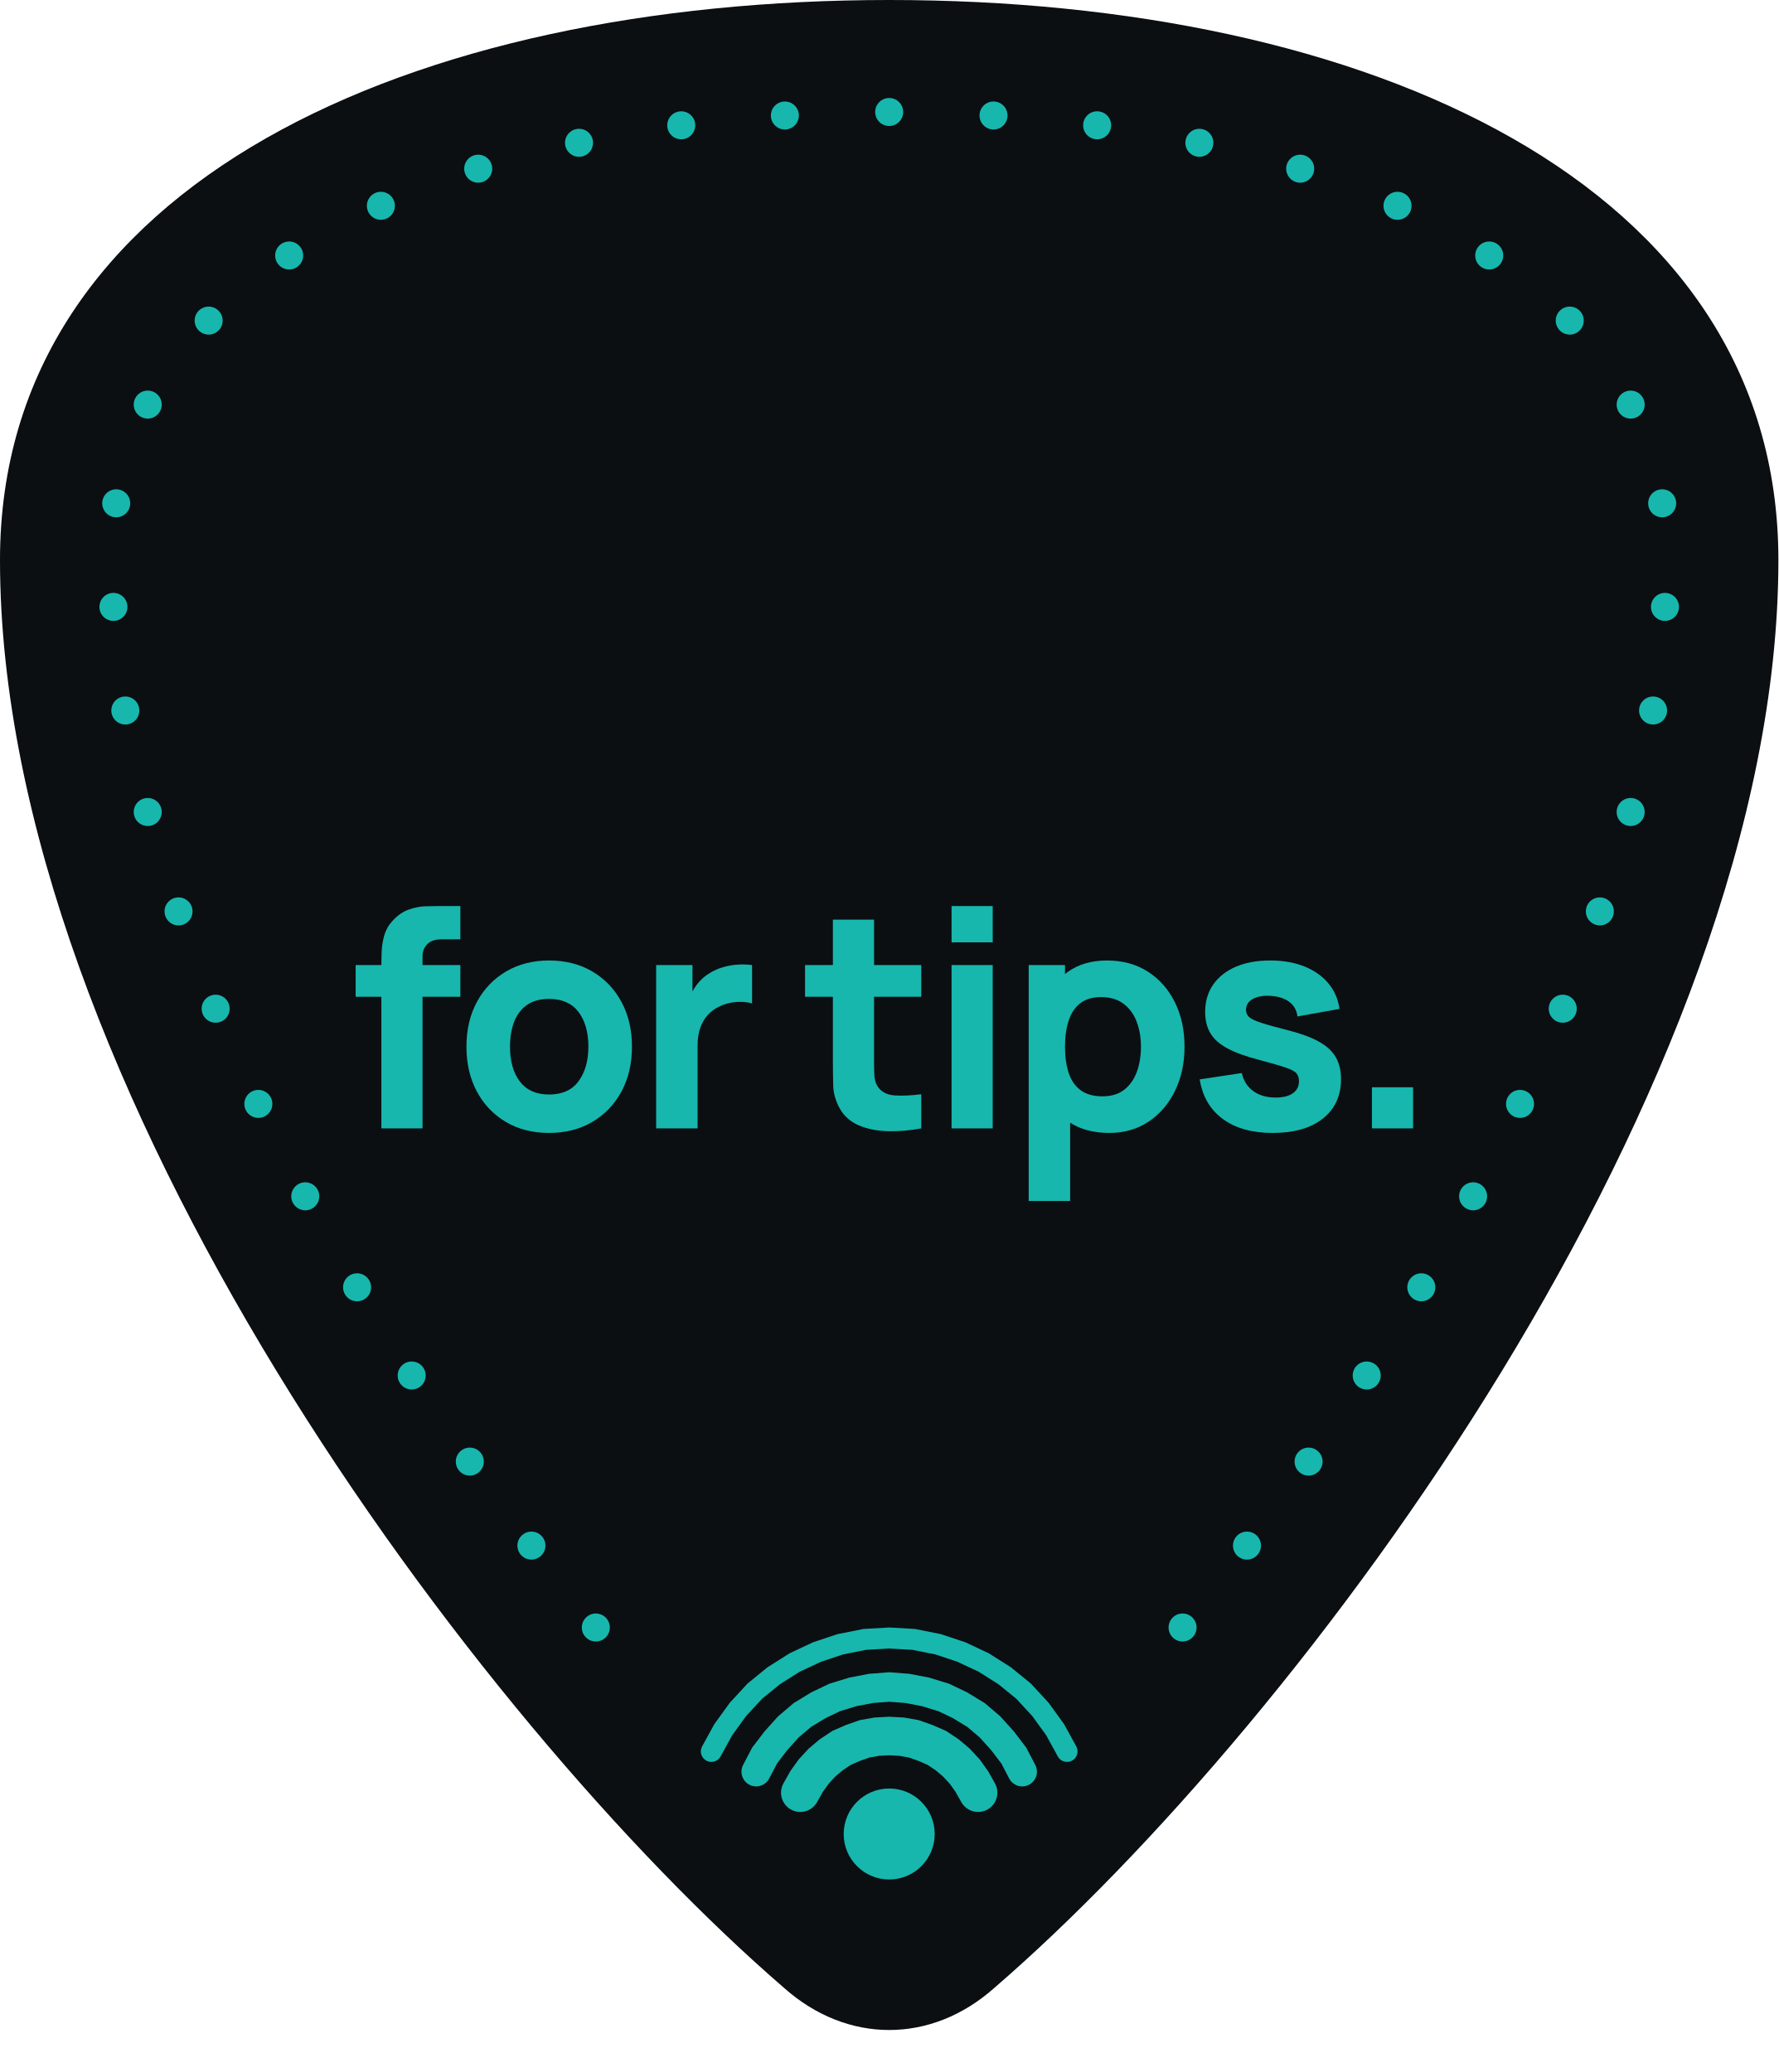
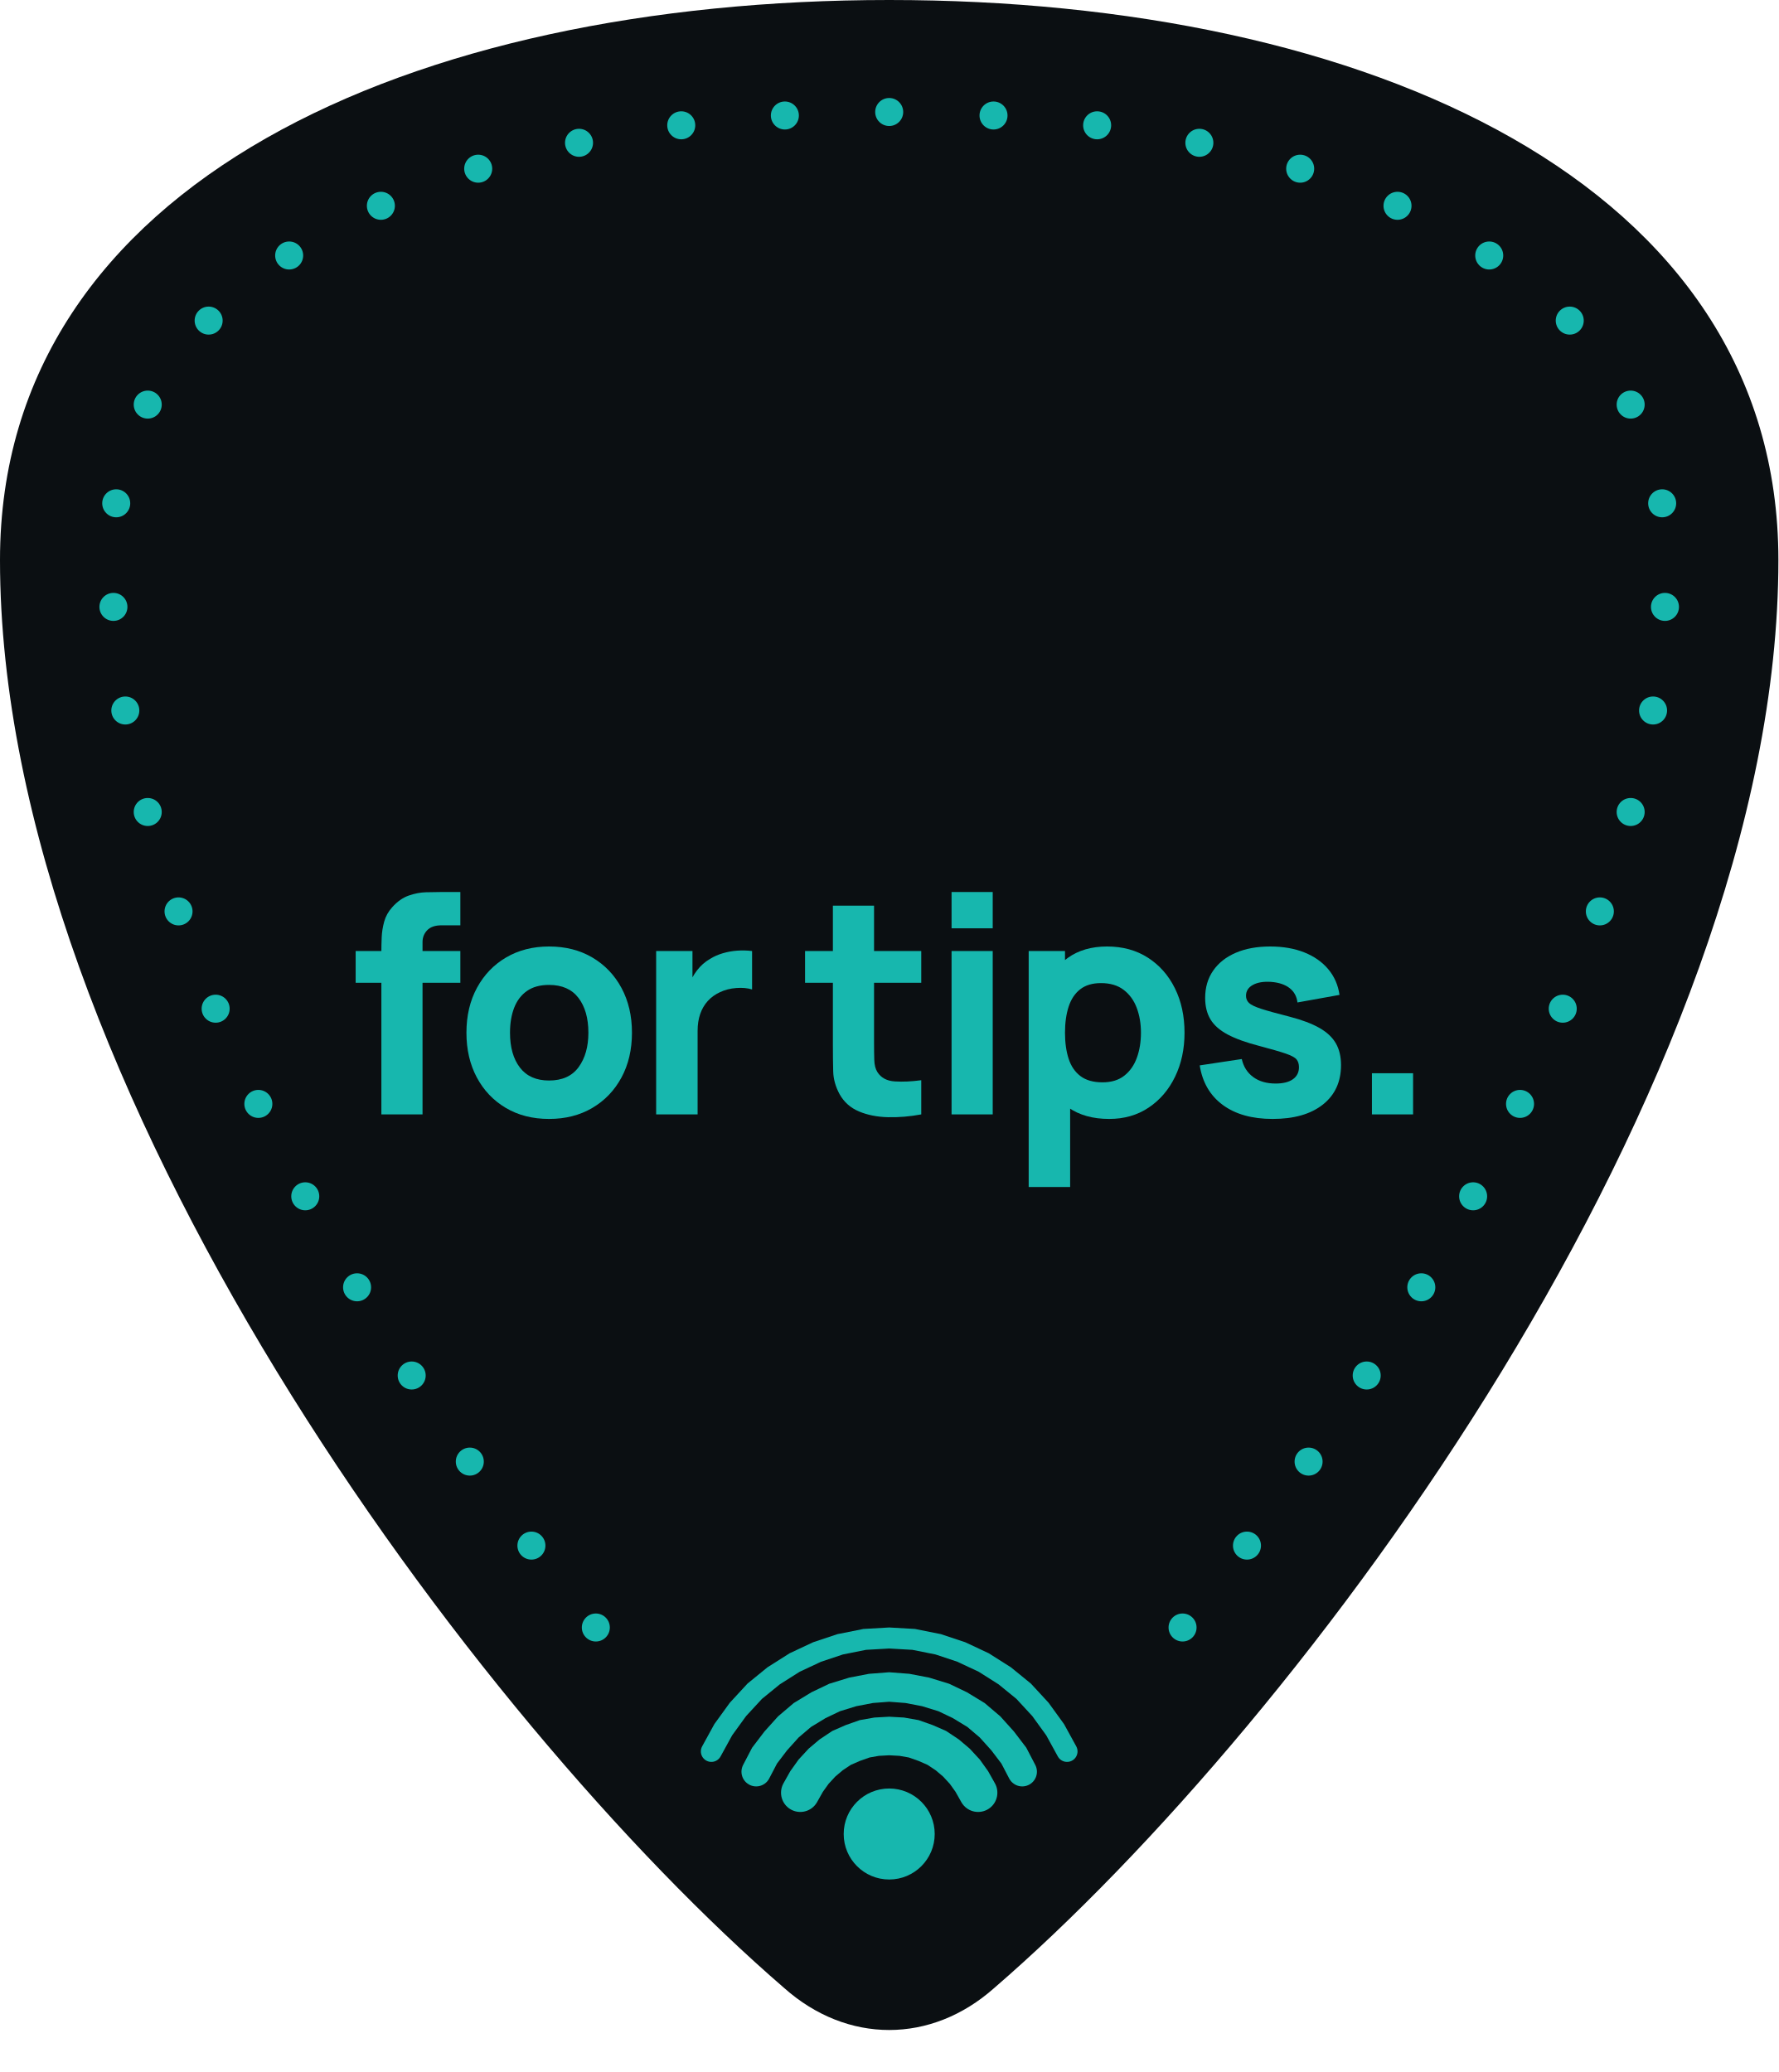
<svg xmlns="http://www.w3.org/2000/svg" viewBox="0 0 25.4 29.6" width="25.4mm" height="29.6mm">
  <defs>
    <clipPath id="pk">
      <path d="M 12.7 0.0 C 19.5 0.0 25.4 2.6 25.4 8.0 C 25.4 15.5 18.6 24.6 14.2 28.4 C 13.3 29.2 12.1 29.2 11.2 28.4 C 6.8 24.6 0.0 15.5 0.0 8.0 C 0.0 2.6 5.9 0.0 12.7 0.0 Z" />
    </clipPath>
  </defs>
  <path d="M 12.7 0.0 C 19.5 0.0 25.4 2.6 25.4 8.0 C 25.4 15.5 18.6 24.6 14.2 28.4 C 13.3 29.2 12.1 29.2 11.2 28.4 C 6.8 24.6 0.0 15.5 0.0 8.0 C 0.0 2.6 5.9 0.0 12.7 0.0 Z" fill="#0B0F12" />
  <g clip-path="url(#pk)">
    <circle cx="12.70" cy="1.60" r="0.2" fill="#17B7AE" />
    <circle cx="14.19" cy="1.65" r="0.2" fill="#17B7AE" />
    <circle cx="15.67" cy="1.79" r="0.2" fill="#17B7AE" />
    <circle cx="17.13" cy="2.04" r="0.2" fill="#17B7AE" />
    <circle cx="18.57" cy="2.41" r="0.2" fill="#17B7AE" />
    <circle cx="19.96" cy="2.94" r="0.2" fill="#17B7AE" />
    <circle cx="21.27" cy="3.65" r="0.2" fill="#17B7AE" />
    <circle cx="22.42" cy="4.58" r="0.2" fill="#17B7AE" />
    <circle cx="23.29" cy="5.78" r="0.2" fill="#17B7AE" />
    <circle cx="23.74" cy="7.19" r="0.2" fill="#17B7AE" />
    <circle cx="23.78" cy="8.67" r="0.2" fill="#17B7AE" />
    <circle cx="23.61" cy="10.15" r="0.2" fill="#17B7AE" />
    <circle cx="23.29" cy="11.60" r="0.2" fill="#17B7AE" />
    <circle cx="22.85" cy="13.02" r="0.2" fill="#17B7AE" />
    <circle cx="22.32" cy="14.41" r="0.2" fill="#17B7AE" />
    <circle cx="21.71" cy="15.77" r="0.2" fill="#17B7AE" />
    <circle cx="21.04" cy="17.09" r="0.2" fill="#17B7AE" />
    <circle cx="20.30" cy="18.39" r="0.2" fill="#17B7AE" />
    <circle cx="19.52" cy="19.65" r="0.2" fill="#17B7AE" />
    <circle cx="18.69" cy="20.88" r="0.2" fill="#17B7AE" />
    <circle cx="17.81" cy="22.08" r="0.2" fill="#17B7AE" />
    <circle cx="16.89" cy="23.25" r="0.2" fill="#17B7AE" />
    <circle cx="8.51" cy="23.25" r="0.2" fill="#17B7AE" />
    <circle cx="7.59" cy="22.08" r="0.2" fill="#17B7AE" />
    <circle cx="6.71" cy="20.88" r="0.2" fill="#17B7AE" />
    <circle cx="5.88" cy="19.65" r="0.2" fill="#17B7AE" />
    <circle cx="5.10" cy="18.39" r="0.2" fill="#17B7AE" />
    <circle cx="4.36" cy="17.09" r="0.2" fill="#17B7AE" />
    <circle cx="3.69" cy="15.77" r="0.2" fill="#17B7AE" />
    <circle cx="3.08" cy="14.41" r="0.2" fill="#17B7AE" />
    <circle cx="2.55" cy="13.02" r="0.2" fill="#17B7AE" />
    <circle cx="2.11" cy="11.60" r="0.2" fill="#17B7AE" />
    <circle cx="1.79" cy="10.15" r="0.2" fill="#17B7AE" />
    <circle cx="1.62" cy="8.67" r="0.2" fill="#17B7AE" />
    <circle cx="1.66" cy="7.19" r="0.2" fill="#17B7AE" />
    <circle cx="2.11" cy="5.78" r="0.2" fill="#17B7AE" />
    <circle cx="2.98" cy="4.58" r="0.2" fill="#17B7AE" />
    <circle cx="4.13" cy="3.65" r="0.2" fill="#17B7AE" />
    <circle cx="5.44" cy="2.94" r="0.2" fill="#17B7AE" />
    <circle cx="6.83" cy="2.41" r="0.2" fill="#17B7AE" />
    <circle cx="8.27" cy="2.04" r="0.2" fill="#17B7AE" />
    <circle cx="9.73" cy="1.79" r="0.2" fill="#17B7AE" />
    <circle cx="11.21" cy="1.65" r="0.2" fill="#17B7AE" />
    <path d="M11.43 25.61 L11.52 25.45 L11.62 25.31 L11.74 25.18 L11.87 25.07 L12.02 24.97 L12.18 24.90 L12.35 24.84 L12.52 24.81 L12.70 24.80 L12.88 24.81 L13.05 24.84 L13.22 24.90 L13.38 24.97 L13.53 25.07 L13.66 25.18 L13.78 25.31 L13.88 25.45 L13.97 25.61" fill="none" stroke="#17B7AE" stroke-width="0.55" stroke-linecap="round" />
    <path d="M10.80 25.31 L10.92 25.08 L11.08 24.87 L11.26 24.67 L11.46 24.50 L11.69 24.36 L11.92 24.25 L12.18 24.17 L12.44 24.12 L12.70 24.10 L12.96 24.12 L13.22 24.17 L13.48 24.25 L13.71 24.36 L13.94 24.50 L14.14 24.67 L14.32 24.87 L14.48 25.08 L14.60 25.31" fill="none" stroke="#17B7AE" stroke-width="0.42" stroke-linecap="round" />
    <path d="M10.16 25.02 L10.33 24.71 L10.54 24.42 L10.78 24.16 L11.05 23.94 L11.35 23.75 L11.67 23.60 L12.00 23.49 L12.35 23.42 L12.70 23.40 L13.05 23.42 L13.40 23.49 L13.73 23.60 L14.05 23.75 L14.35 23.94 L14.62 24.16 L14.86 24.42 L15.07 24.71 L15.24 25.02" fill="none" stroke="#17B7AE" stroke-width="0.3" stroke-linecap="round" />
    <circle cx="12.7" cy="26.2" r="0.65" fill="#17B7AE" />
-     <path transform="translate(4.950 16.120) scale(0.002161 -0.002161)" d="M230 0V1076Q230 1117 232.0 1169.0Q234 1221 248.5 1274.0Q263 1327 302 1370Q352 1426 410.5 1446.5Q469 1467 524.0 1468.5Q579 1470 618 1470H752V1250H628Q564 1250 533.0 1217.5Q502 1185 502 1140V0ZM60 870V1080H752V870Z" fill="#17B7AE" />
-     <path transform="translate(6.489 16.120) scale(0.002161 -0.002161)" d="M626 -30Q463 -30 340.0 43.0Q217 116 148.5 244.5Q80 373 80 540Q80 709 150.0 837.5Q220 966 343.0 1038.0Q466 1110 626 1110Q789 1110 912.5 1037.0Q1036 964 1105.0 835.5Q1174 707 1174 540Q1174 372 1104.5 243.5Q1035 115 911.5 42.5Q788 -30 626 -30ZM626 224Q757 224 821.5 312.5Q886 401 886 540Q886 684 820.5 770.0Q755 856 626 856Q537 856 480.0 816.0Q423 776 395.5 705.0Q368 634 368 540Q368 395 433.5 309.5Q499 224 626 224Z" fill="#17B7AE" />
-     <path transform="translate(9.069 16.120) scale(0.002161 -0.002161)" d="M140 0V1080H380V816L354 850Q375 906 410.0 952.0Q445 998 496 1028Q535 1052 581.0 1065.5Q627 1079 676.0 1082.5Q725 1086 774 1080V826Q729 840 669.5 835.5Q610 831 562 808Q514 786 481.0 749.5Q448 713 431.0 663.5Q414 614 414 552V0Z" fill="#17B7AE" />
-     <path transform="translate(11.455 16.120) scale(0.002161 -0.002161)" d="M788 0Q676 -21 568.5 -18.5Q461 -16 376.5 19.5Q292 55 248 134Q208 208 206.0 284.5Q204 361 204 458V1380H476V474Q476 411 477.5 360.5Q479 310 498 280Q534 223 613.0 218.0Q692 213 788 226ZM20 870V1080H788V870Z" fill="#17B7AE" />
-     <path transform="translate(13.245 16.120) scale(0.002161 -0.002161)" d="M160 1230V1470H432V1230ZM160 0V1080H432V0Z" fill="#17B7AE" />
-     <path transform="translate(14.394 16.120) scale(0.002161 -0.002161)" d="M670 -30Q509 -30 401.0 45.0Q293 120 238.5 249.0Q184 378 184 540Q184 702 238.0 831.0Q292 960 397.0 1035.0Q502 1110 656 1110Q811 1110 926.0 1036.0Q1041 962 1104.5 833.5Q1168 705 1168 540Q1168 378 1105.5 249.0Q1043 120 931.0 45.0Q819 -30 670 -30ZM138 -480V1080H378V340H412V-480ZM626 212Q714 212 770.0 256.0Q826 300 853.0 374.5Q880 449 880 540Q880 630 852.0 704.5Q824 779 765.5 823.5Q707 868 616 868Q531 868 478.5 827.0Q426 786 402.0 712.0Q378 638 378 540Q378 442 402.0 368.0Q426 294 480.5 253.0Q535 212 626 212Z" fill="#17B7AE" />
-     <path transform="translate(16.962 16.120) scale(0.002161 -0.002161)" d="M562 -30Q358 -30 232.5 62.5Q107 155 80 324L358 366Q375 290 433.5 247.0Q492 204 582 204Q656 204 696.0 232.5Q736 261 736 312Q736 344 720.0 363.5Q704 383 648.5 402.0Q593 421 476 452Q344 486 265.0 528.0Q186 570 151.0 628.5Q116 687 116 770Q116 874 169.0 950.5Q222 1027 318.5 1068.5Q415 1110 546 1110Q673 1110 771.0 1071.0Q869 1032 929.5 960.0Q990 888 1004 790L726 740Q719 800 674.0 835.0Q629 870 552 876Q477 881 431.5 856.0Q386 831 386 784Q386 756 405.5 737.0Q425 718 486.5 698.0Q548 678 674 646Q797 614 871.5 571.5Q946 529 980.0 469.5Q1014 410 1014 326Q1014 160 894.0 65.0Q774 -30 562 -30Z" fill="#17B7AE" />
-     <path transform="translate(19.197 16.120) scale(0.002161 -0.002161)" d="M184 0V272H456V0Z" fill="#17B7AE" />
+     <path transform="translate(4.950 15.920) scale(0.002161 -0.002161)" d="M230 0V1076Q230 1117 232.0 1169.0Q234 1221 248.5 1274.0Q263 1327 302 1370Q352 1426 410.5 1446.5Q469 1467 524.0 1468.5Q579 1470 618 1470H752V1250H628Q564 1250 533.0 1217.5Q502 1185 502 1140V0ZM60 870V1080H752V870Z" fill="#17B7AE" />
+     <path transform="translate(6.489 15.920) scale(0.002161 -0.002161)" d="M626 -30Q463 -30 340.0 43.0Q217 116 148.5 244.5Q80 373 80 540Q80 709 150.0 837.5Q220 966 343.0 1038.0Q466 1110 626 1110Q789 1110 912.5 1037.0Q1036 964 1105.0 835.5Q1174 707 1174 540Q1174 372 1104.5 243.5Q1035 115 911.5 42.5Q788 -30 626 -30ZM626 224Q757 224 821.5 312.5Q886 401 886 540Q886 684 820.5 770.0Q755 856 626 856Q537 856 480.0 816.0Q423 776 395.5 705.0Q368 634 368 540Q368 395 433.5 309.5Q499 224 626 224Z" fill="#17B7AE" />
+     <path transform="translate(9.069 15.920) scale(0.002161 -0.002161)" d="M140 0V1080H380V816L354 850Q375 906 410.0 952.0Q445 998 496 1028Q535 1052 581.0 1065.5Q627 1079 676.0 1082.5Q725 1086 774 1080V826Q729 840 669.5 835.5Q610 831 562 808Q514 786 481.0 749.5Q448 713 431.0 663.5Q414 614 414 552V0Z" fill="#17B7AE" />
+     <path transform="translate(11.455 15.920) scale(0.002161 -0.002161)" d="M788 0Q676 -21 568.5 -18.5Q461 -16 376.5 19.5Q292 55 248 134Q208 208 206.0 284.5Q204 361 204 458V1380H476V474Q476 411 477.5 360.5Q479 310 498 280Q534 223 613.0 218.0Q692 213 788 226ZM20 870V1080H788V870Z" fill="#17B7AE" />
+     <path transform="translate(13.245 15.920) scale(0.002161 -0.002161)" d="M160 1230V1470H432V1230ZM160 0V1080H432V0Z" fill="#17B7AE" />
+     <path transform="translate(14.394 15.920) scale(0.002161 -0.002161)" d="M670 -30Q509 -30 401.0 45.0Q293 120 238.5 249.0Q184 378 184 540Q184 702 238.0 831.0Q292 960 397.0 1035.0Q502 1110 656 1110Q811 1110 926.0 1036.0Q1041 962 1104.5 833.5Q1168 705 1168 540Q1168 378 1105.5 249.0Q1043 120 931.0 45.0Q819 -30 670 -30ZM138 -480V1080H378V340H412V-480ZM626 212Q714 212 770.0 256.0Q826 300 853.0 374.5Q880 449 880 540Q880 630 852.0 704.5Q824 779 765.5 823.5Q707 868 616 868Q531 868 478.5 827.0Q426 786 402.0 712.0Q378 638 378 540Q378 442 402.0 368.0Q426 294 480.5 253.0Q535 212 626 212Z" fill="#17B7AE" />
+     <path transform="translate(16.962 15.920) scale(0.002161 -0.002161)" d="M562 -30Q358 -30 232.5 62.5Q107 155 80 324L358 366Q375 290 433.5 247.0Q492 204 582 204Q656 204 696.0 232.5Q736 261 736 312Q736 344 720.0 363.5Q704 383 648.5 402.0Q593 421 476 452Q344 486 265.0 528.0Q186 570 151.0 628.5Q116 687 116 770Q116 874 169.0 950.5Q222 1027 318.5 1068.5Q415 1110 546 1110Q673 1110 771.0 1071.0Q869 1032 929.5 960.0Q990 888 1004 790L726 740Q719 800 674.0 835.0Q629 870 552 876Q477 881 431.5 856.0Q386 831 386 784Q386 756 405.5 737.0Q425 718 486.5 698.0Q548 678 674 646Q797 614 871.5 571.5Q946 529 980.0 469.5Q1014 410 1014 326Q1014 160 894.0 65.0Q774 -30 562 -30Z" fill="#17B7AE" />
+     <path transform="translate(19.197 15.920) scale(0.002161 -0.002161)" d="M184 0V272H456V0Z" fill="#17B7AE" />
  </g>
</svg>
